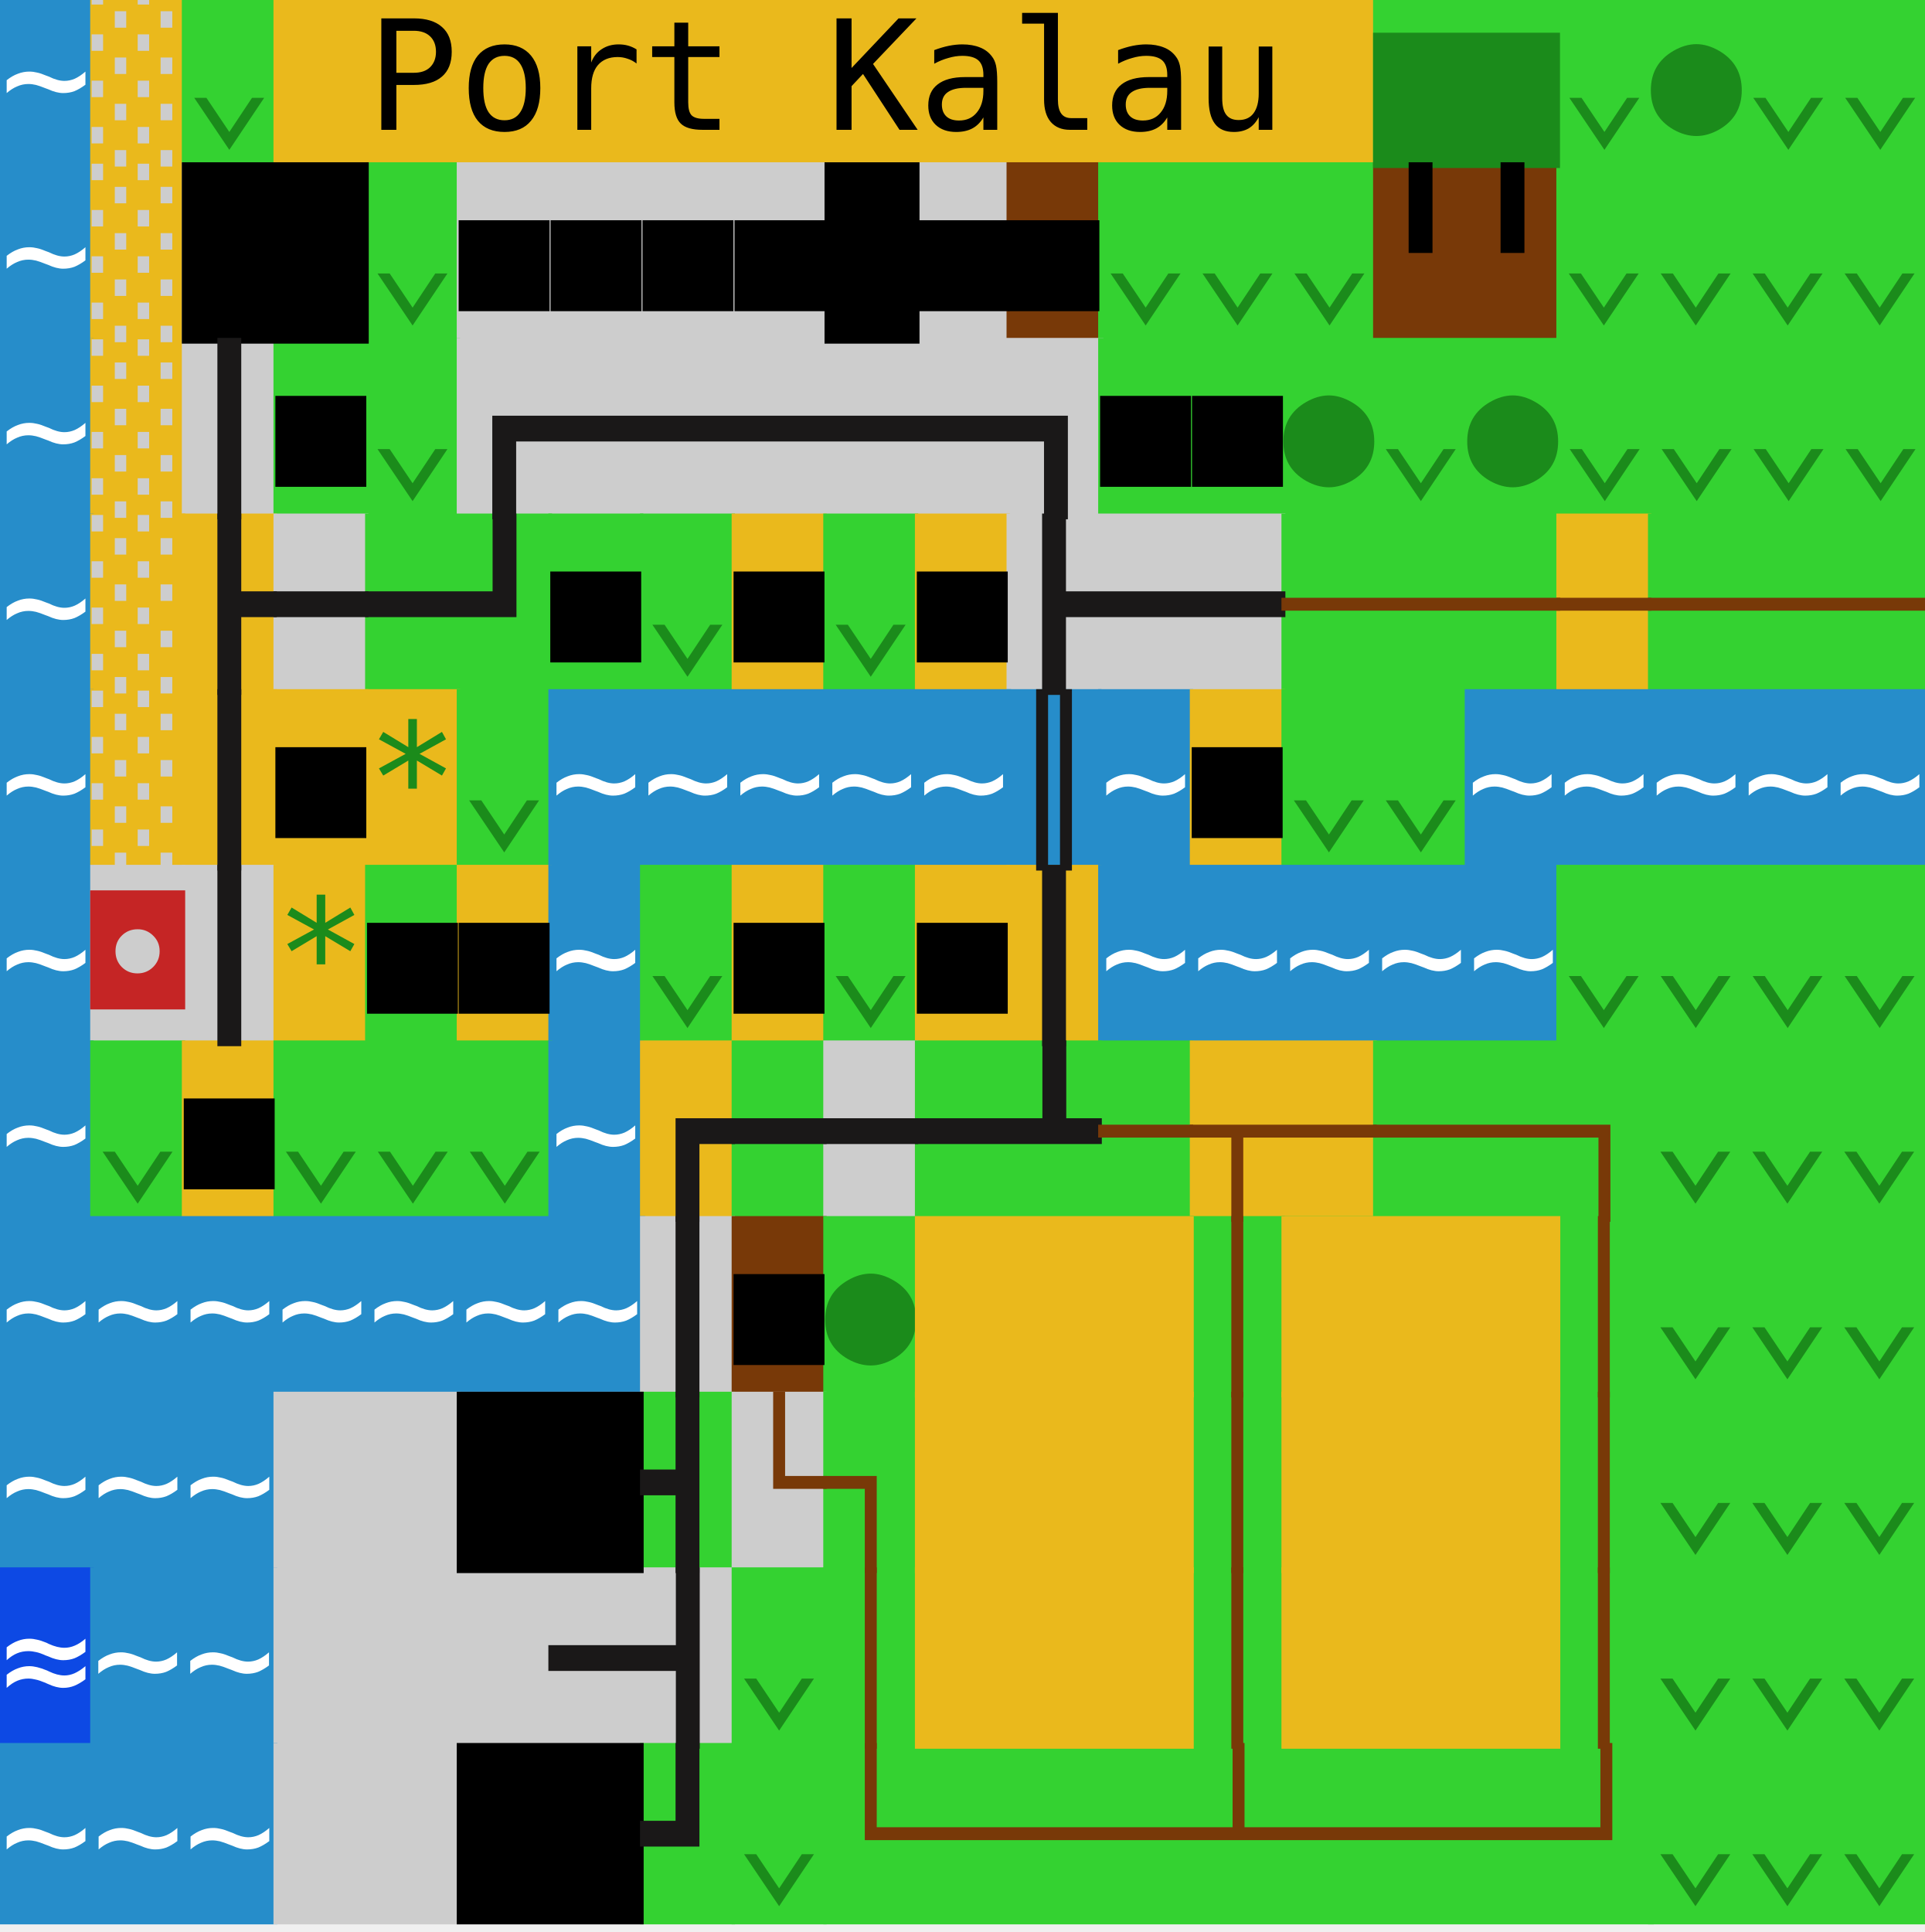
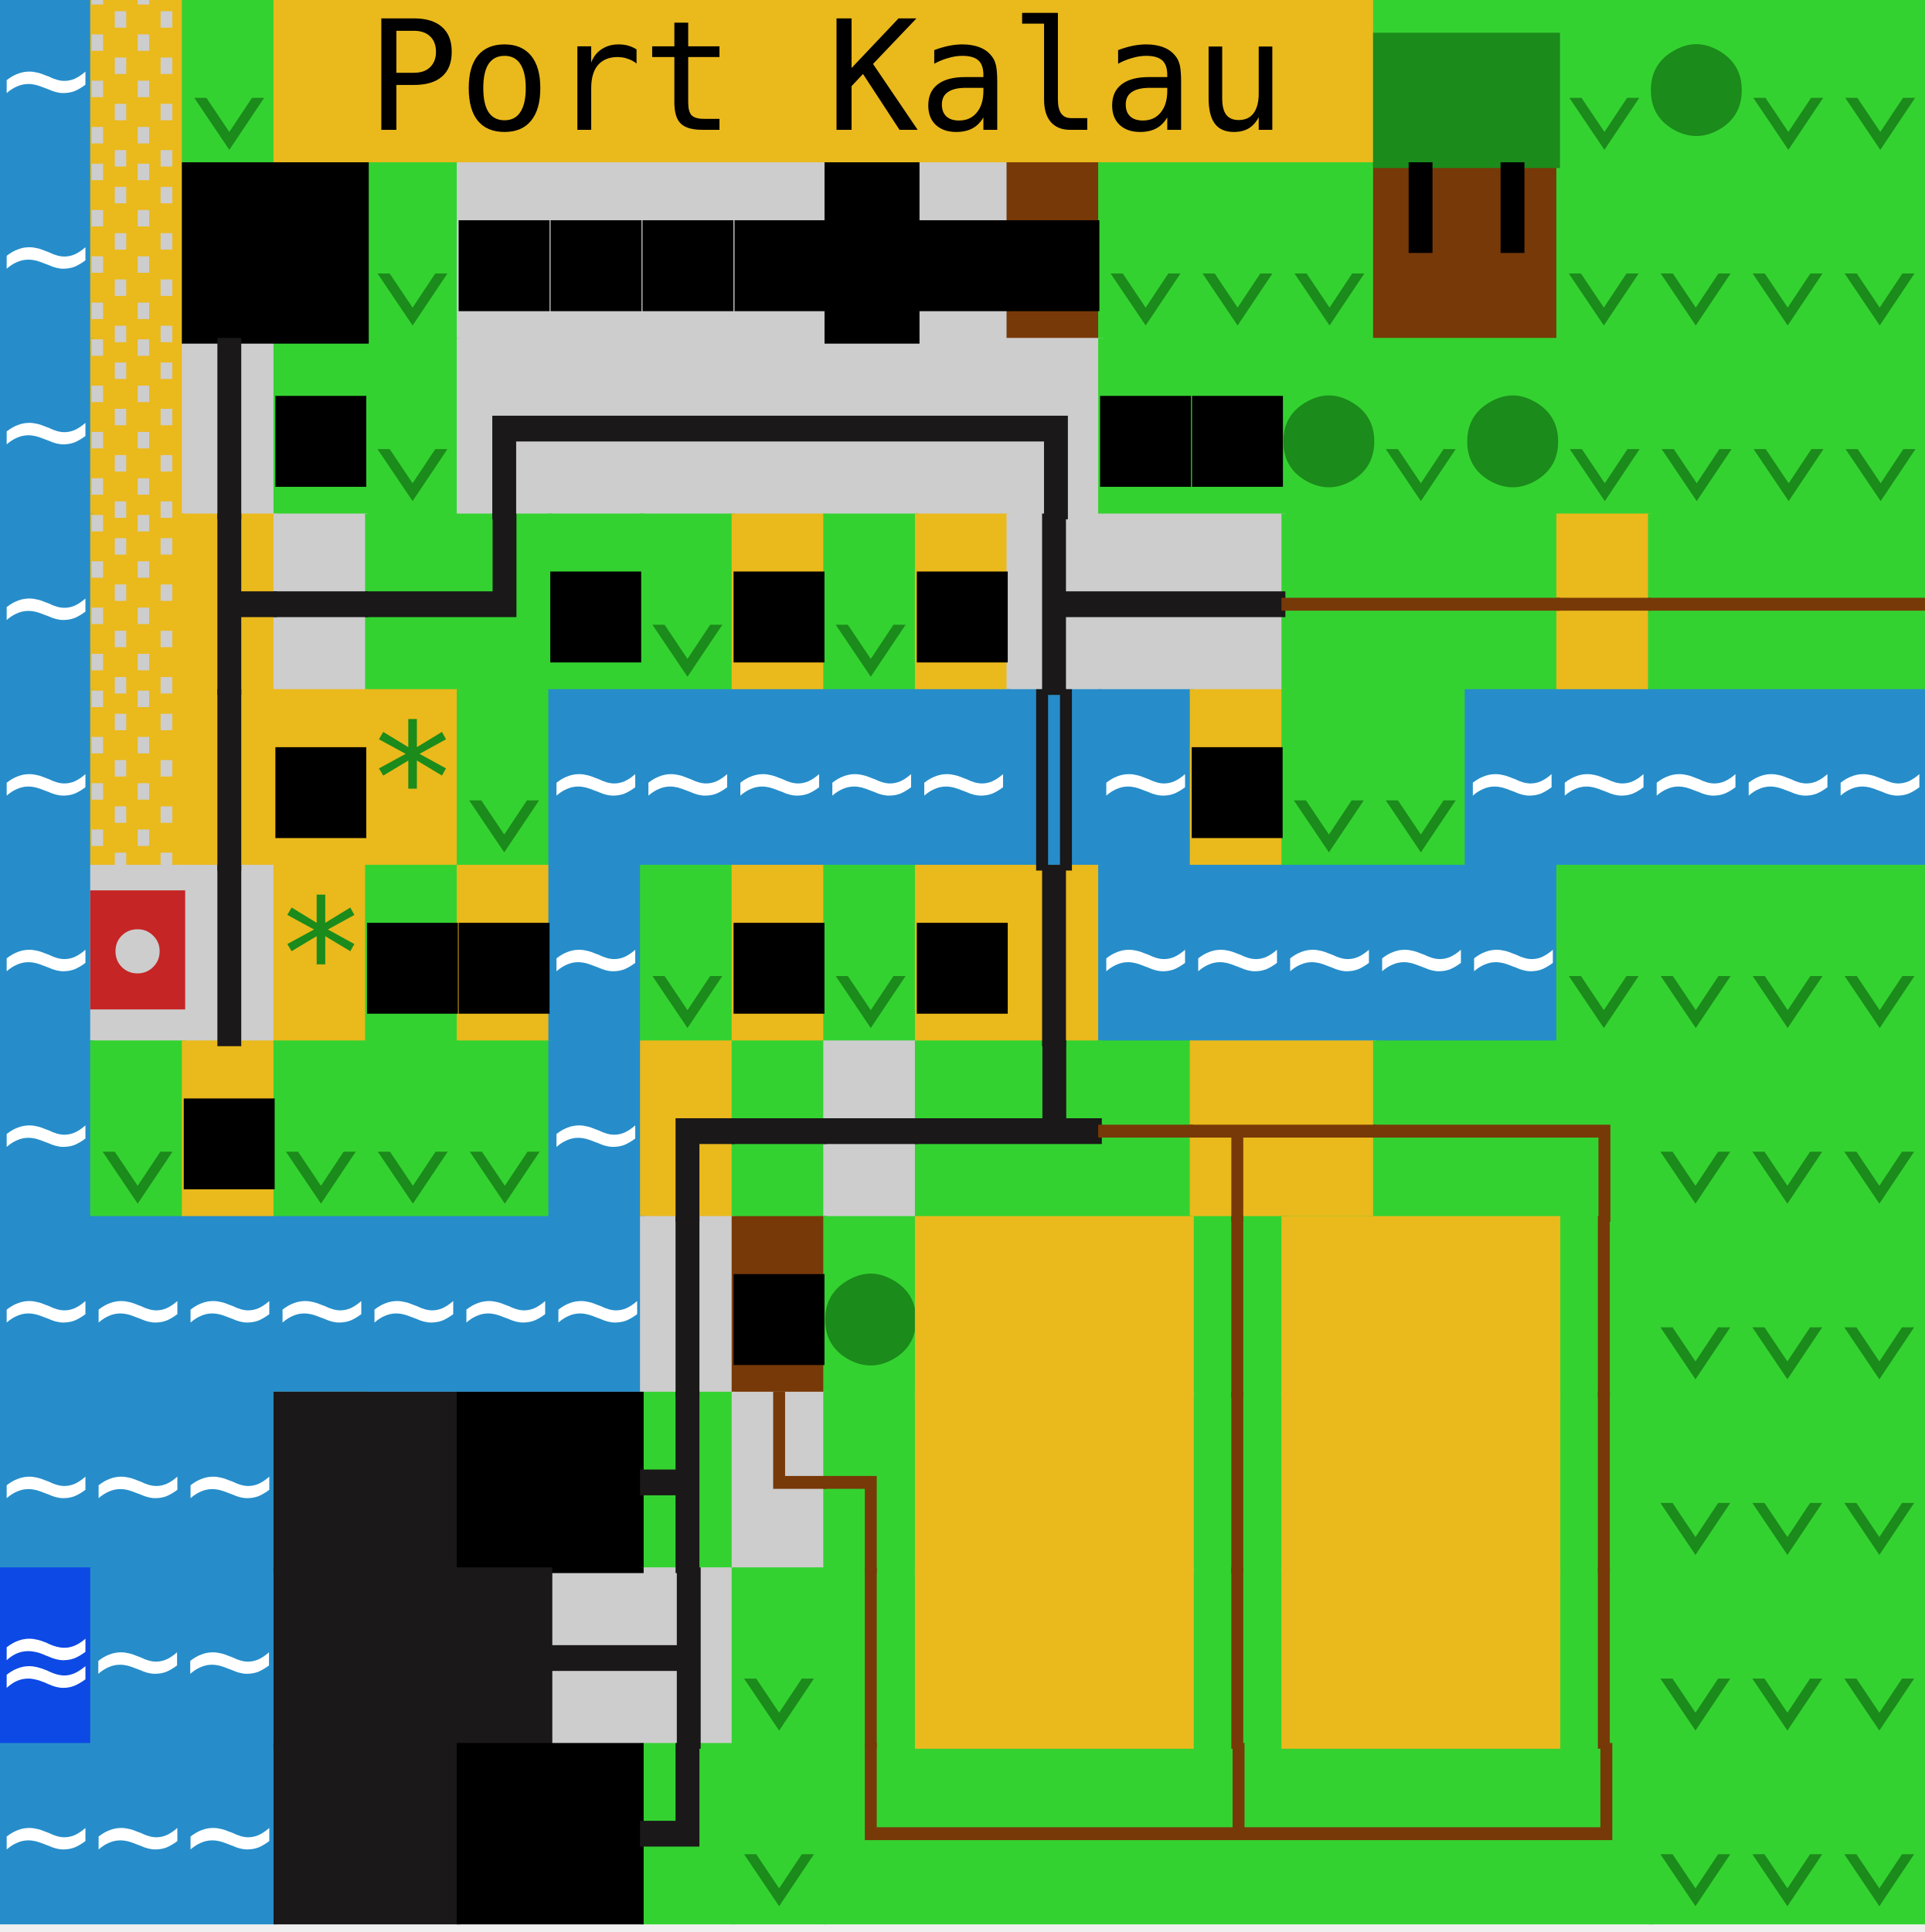
<svg xmlns="http://www.w3.org/2000/svg" version="1.1" width="126.0px" height="126.5px" viewBox="0 0 126.0 126.5" style="letter-spacing:0em;font-size:10px;font-family:'DejaVu Sans Mono';stroke:none">
  <text y="8.5" x="0.0" style="fill:#268dca">█</text>
  <text y="8.5" x="6.0" style="fill:#eab91c">█</text>
  <text y="8.5" x="12.0" style="fill:#34d231">█</text>
  <text y="8.5" x="18.0" style="fill:#eab91c">█</text>
  <text y="8.5" x="24.0" style="fill:#eab91c">██████████</text>
  <text y="8.5" x="84.0" style="fill:#eab91c">█</text>
  <text y="8.5" x="90.0" style="fill:#34d231">██████</text>
  <text y="20.0" x="0.0" style="fill:#268dca">█</text>
  <text y="20.0" x="6.0" style="fill:#eab91c">█</text>
  <text y="20.0" x="12.0" style="fill:#cdcdcd">██</text>
  <text y="20.0" x="24.0" style="fill:#34d231">█</text>
  <text y="20.0" x="30.0" style="fill:#cdcdcd">██████</text>
  <text y="20.0" x="66.0" style="fill:#783908">█</text>
  <text y="20.0" x="72.0" style="fill:#34d231">███</text>
  <text y="20.0" x="90.0" style="fill:#783908">██</text>
  <text y="20.0" x="102.0" style="fill:#34d231">████</text>
  <text y="31.5" x="0.0" style="fill:#268dca">█</text>
  <text y="31.5" x="6.0" style="fill:#eab91c">█</text>
  <text y="31.5" x="12.0" style="fill:#cdcdcd">█</text>
  <text y="31.5" x="18.0" style="fill:#34d231">█</text>
  <text y="31.5" x="24.0" style="fill:#34d231">█</text>
  <text y="31.5" x="30.0" style="fill:#cdcdcd">███████</text>
  <text y="31.5" x="72.0" style="fill:#34d231">██</text>
  <text y="31.5" x="84.0" style="fill:#34d231">███████</text>
  <text y="43.0" x="0.0" style="fill:#268dca">█</text>
  <text y="43.0" x="6.0" style="fill:#eab91c">█</text>
  <text y="43.0" x="12.0" style="fill:#eab91c">█</text>
  <text y="43.0" x="18.0" style="fill:#cdcdcd">█</text>
  <text y="43.0" x="24.0" style="fill:#34d231">██</text>
  <text y="43.0" x="36.0" style="fill:#34d231">█</text>
  <text y="43.0" x="42.0" style="fill:#34d231">█</text>
  <text y="43.0" x="48.0" style="fill:#eab91c">█</text>
  <text y="43.0" x="54.0" style="fill:#34d231">█</text>
  <text y="43.0" x="60.0" style="fill:#eab91c">█</text>
  <text y="43.0" x="66.0" style="fill:#cdcdcd">███</text>
  <text y="43.0" x="84.0" style="fill:#34d231">███</text>
  <text y="43.0" x="102.0" style="fill:#eab91c">█</text>
  <text y="43.0" x="108.0" style="fill:#34d231">███</text>
  <text y="54.5" x="0.0" style="fill:#268dca">█</text>
  <text y="54.5" x="6.0" style="fill:#eab91c">█</text>
  <text y="54.5" x="12.0" style="fill:#eab91c">█</text>
  <text y="54.5" x="18.0" style="fill:#eab91c">█</text>
  <text y="54.5" x="24.0" style="fill:#eab91c">█</text>
  <text y="54.5" x="30.0" style="fill:#34d231">█</text>
  <text y="54.5" x="36.0" style="fill:#268dca">█████</text>
  <text y="54.5" x="66.0" style="fill:#268dca">█</text>
  <text y="54.5" x="72.0" style="fill:#268dca">█</text>
  <text y="54.5" x="78.0" style="fill:#eab91c">█</text>
  <text y="54.5" x="84.0" style="fill:#34d231">██</text>
  <text y="54.5" x="96.0" style="fill:#268dca">█████</text>
  <text y="66.0" x="0.0" style="fill:#268dca">█</text>
  <text y="66.0" x="6.0" style="fill:#cdcdcd">█</text>
  <text y="66.0" x="12.0" style="fill:#cdcdcd">█</text>
  <text y="66.0" x="18.0" style="fill:#eab91c">█</text>
  <text y="66.0" x="24.0" style="fill:#34d231">█</text>
  <text y="66.0" x="30.0" style="fill:#eab91c">█</text>
  <text y="66.0" x="36.0" style="fill:#268dca">█</text>
  <text y="66.0" x="42.0" style="fill:#34d231">█</text>
  <text y="66.0" x="48.0" style="fill:#eab91c">█</text>
  <text y="66.0" x="54.0" style="fill:#34d231">█</text>
  <text y="66.0" x="60.0" style="fill:#eab91c">█</text>
  <text y="66.0" x="66.0" style="fill:#eab91c">█</text>
  <text y="66.0" x="72.0" style="fill:#268dca">█████</text>
  <text y="66.0" x="102.0" style="fill:#34d231">████</text>
  <text y="77.5" x="0.0" style="fill:#268dca">█</text>
  <text y="77.5" x="6.0" style="fill:#34d231">█</text>
  <text y="77.5" x="12.0" style="fill:#eab91c">█</text>
  <text y="77.5" x="18.0" style="fill:#34d231">███</text>
  <text y="77.5" x="36.0" style="fill:#268dca">█</text>
  <text y="77.5" x="42.0" style="fill:#eab91c">█</text>
  <text y="77.5" x="48.0" style="fill:#34d231">█</text>
  <text y="77.5" x="54.0" style="fill:#cdcdcd">█</text>
  <text y="77.5" x="60.0" style="fill:#34d231">██</text>
  <text y="77.5" x="72.0" style="fill:#34d231">█</text>
  <text y="77.5" x="78.0" style="fill:#eab91c">██</text>
  <text y="77.5" x="90.0" style="fill:#34d231">███</text>
  <text y="77.5" x="108.0" style="fill:#34d231">███</text>
  <text y="89.0" x="0.0" style="fill:#268dca">███████</text>
  <text y="89.0" x="42.0" style="fill:#cdcdcd">█</text>
  <text y="89.0" x="48.0" style="fill:#783908">█</text>
  <text y="89.0" x="54.0" style="fill:#34d231">█</text>
  <text y="89.0" x="60.0" style="fill:#34d231">███</text>
  <text y="89.0" x="78.0" style="fill:#34d231">█</text>
  <text y="89.0" x="84.0" style="fill:#34d231">███</text>
  <text y="89.0" x="102.0" style="fill:#34d231">█</text>
  <text y="89.0" x="108.0" style="fill:#34d231">███</text>
  <text y="100.5" x="0.0" style="fill:#268dca">███</text>
-   <text y="100.5" x="18.0" style="fill:#cdcdcd">██</text>
+   <text y="100.5" x="18.0" style="fill:#eab91c">█</text>
+   <text y="100.5" x="24.0" style="fill:#cdcdcd">█</text>
  <text y="100.5" x="30.0" style="fill:#cdcdcd">██</text>
  <text y="100.5" x="42.0" style="fill:#34d231">█</text>
  <text y="100.5" x="48.0" style="fill:#cdcdcd">█</text>
  <text y="100.5" x="54.0" style="fill:#34d231">█</text>
  <text y="100.5" x="60.0" style="fill:#34d231">███</text>
  <text y="100.5" x="78.0" style="fill:#34d231">█</text>
  <text y="100.5" x="84.0" style="fill:#34d231">███</text>
  <text y="100.5" x="102.0" style="fill:#34d231">█</text>
  <text y="100.5" x="108.0" style="fill:#34d231">███</text>
  <text y="112.0" x="0.0" style="fill:#0d49e4">█</text>
  <text y="112.0" x="6.0" style="fill:#268dca">██</text>
-   <text y="112.0" x="18.0" style="fill:#cdcdcd">███</text>
-   <text y="112.0" x="36.0" style="fill:#cdcdcd">██</text>
+   <text y="112.0" x="18.0" style="fill:#cdcdcd">█████</text>
  <text y="112.0" x="48.0" style="fill:#34d231">█</text>
  <text y="112.0" x="54.0" style="fill:#34d231">█</text>
  <text y="112.0" x="60.0" style="fill:#34d231">███</text>
  <text y="112.0" x="78.0" style="fill:#34d231">█</text>
  <text y="112.0" x="84.0" style="fill:#34d231">███</text>
  <text y="112.0" x="102.0" style="fill:#34d231">█</text>
  <text y="112.0" x="108.0" style="fill:#34d231">███</text>
  <text y="123.5" x="0.0" style="fill:#268dca">███</text>
  <text y="123.5" x="18.0" style="fill:#cdcdcd">██</text>
  <text y="123.5" x="30.0" style="fill:#cdcdcd">██</text>
  <text y="123.5" x="42.0" style="fill:#34d231">█</text>
  <text y="123.5" x="48.0" style="fill:#34d231">█</text>
  <text y="123.5" x="54.0" style="fill:#34d231">█████████</text>
  <text y="123.5" x="108.0" style="fill:#34d231">███</text>
  <text y="8.5" x="0.0" style="fill:#ffffff">~</text>
  <text y="8.5" x="6.0" style="fill:#cdcdcd">░</text>
  <text y="8.5" x="12.0" style="fill:#1b8b1b">⌄</text>
  <text y="8.5" x="18.0" style="fill:#eab91c"> </text>
  <text y="8.5" x="24.0" style="fill:#000000">Port Kalau</text>
  <text y="8.5" x="84.0" style="fill:#eab91c"> </text>
  <text y="8.5" x="90.0" style="fill:#1b8b1b">▆▆⌄●⌄⌄</text>
  <text y="20.0" x="0.0" style="fill:#ffffff">~</text>
  <text y="20.0" x="6.0" style="fill:#cdcdcd">░</text>
  <text y="20.0" x="12.0" style="fill:#000000">██</text>
  <text y="20.0" x="24.0" style="fill:#1b8b1b">⌄</text>
  <text y="20.0" x="30.0" style="fill:#000000">■■■■█■</text>
  <text y="20.0" x="66.0" style="fill:#000000">■</text>
  <text y="20.0" x="72.0" style="fill:#1b8b1b">⌄⌄⌄</text>
  <text y="20.0" x="90.0" style="fill:#000000">╹╹</text>
  <text y="20.0" x="102.0" style="fill:#1b8b1b">⌄⌄⌄⌄</text>
  <text y="31.5" x="0.0" style="fill:#ffffff">~</text>
  <text y="31.5" x="6.0" style="fill:#cdcdcd">░</text>
  <text y="31.5" x="12.0" style="fill:#1a1818">┃</text>
  <text y="31.5" x="18.0" style="fill:#000000">■</text>
  <text y="31.5" x="24.0" style="fill:#1b8b1b">⌄</text>
  <text y="31.5" x="30.0" style="fill:#1a1818">┏━━━━━┓</text>
  <text y="31.5" x="72.0" style="fill:#000000">■■</text>
  <text y="31.5" x="84.0" style="fill:#1b8b1b">●⌄●⌄⌄⌄⌄</text>
  <text y="43.0" x="0.0" style="fill:#ffffff">~</text>
  <text y="43.0" x="6.0" style="fill:#cdcdcd">░</text>
  <text y="43.0" x="12.0" style="fill:#1a1818">┣</text>
  <text y="43.0" x="18.0" style="fill:#1a1818">━</text>
  <text y="43.0" x="24.0" style="fill:#1a1818">━┛</text>
  <text y="43.0" x="36.0" style="fill:#000000">■</text>
  <text y="43.0" x="42.0" style="fill:#1b8b1b">⌄</text>
  <text y="43.0" x="48.0" style="fill:#000000">■</text>
  <text y="43.0" x="54.0" style="fill:#1b8b1b">⌄</text>
  <text y="43.0" x="60.0" style="fill:#000000">■</text>
  <text y="43.0" x="66.0" style="fill:#1a1818">┣━━</text>
  <text y="43.0" x="84.0" style="fill:#783908">───</text>
  <text y="43.0" x="102.0" style="fill:#783908">─</text>
  <text y="43.0" x="108.0" style="fill:#783908">───</text>
  <text y="54.5" x="0.0" style="fill:#ffffff">~</text>
  <text y="54.5" x="6.0" style="fill:#cdcdcd">░</text>
  <text y="54.5" x="12.0" style="fill:#1a1818">┃</text>
  <text y="54.5" x="18.0" style="fill:#000000">■</text>
  <text y="54.5" x="24.0" style="fill:#1b8b1b">*</text>
  <text y="54.5" x="30.0" style="fill:#1b8b1b">⌄</text>
  <text y="54.5" x="36.0" style="fill:#ffffff">~~~~~</text>
  <text y="54.5" x="66.0" style="fill:#1a1818">║</text>
  <text y="54.5" x="72.0" style="fill:#ffffff">~</text>
  <text y="54.5" x="78.0" style="fill:#000000">■</text>
  <text y="54.5" x="84.0" style="fill:#1b8b1b">⌄⌄</text>
  <text y="54.5" x="96.0" style="fill:#ffffff">~~~~~</text>
  <text y="66.0" x="0.0" style="fill:#ffffff">~</text>
  <text y="66.0" x="6.0" style="fill:#c52525">◘</text>
  <text y="66.0" x="12.0" style="fill:#1a1818">┃</text>
  <text y="66.0" x="18.0" style="fill:#1b8b1b">*</text>
  <text y="66.0" x="24.0" style="fill:#000000">■</text>
  <text y="66.0" x="30.0" style="fill:#000000">■</text>
  <text y="66.0" x="36.0" style="fill:#ffffff">~</text>
  <text y="66.0" x="42.0" style="fill:#1b8b1b">⌄</text>
  <text y="66.0" x="48.0" style="fill:#000000">■</text>
  <text y="66.0" x="54.0" style="fill:#1b8b1b">⌄</text>
  <text y="66.0" x="60.0" style="fill:#000000">■</text>
  <text y="66.0" x="66.0" style="fill:#1a1818">┃</text>
  <text y="66.0" x="72.0" style="fill:#ffffff">~~~~~</text>
  <text y="66.0" x="102.0" style="fill:#1b8b1b">⌄⌄⌄⌄</text>
  <text y="77.5" x="0.0" style="fill:#ffffff">~</text>
  <text y="77.5" x="6.0" style="fill:#1b8b1b">⌄</text>
  <text y="77.5" x="12.0" style="fill:#000000">■</text>
  <text y="77.5" x="18.0" style="fill:#1b8b1b">⌄⌄⌄</text>
  <text y="77.5" x="36.0" style="fill:#ffffff">~</text>
  <text y="77.5" x="42.0" style="fill:#1a1818">┏</text>
  <text y="77.5" x="48.0" style="fill:#1a1818">━</text>
  <text y="77.5" x="54.0" style="fill:#1a1818">━</text>
  <text y="77.5" x="60.0" style="fill:#1a1818">━┻</text>
  <text y="77.5" x="72.0" style="fill:#783908">─</text>
  <text y="77.5" x="78.0" style="fill:#783908">┬─</text>
  <text y="77.5" x="90.0" style="fill:#783908">──┐</text>
  <text y="77.5" x="108.0" style="fill:#1b8b1b">⌄⌄⌄</text>
  <text y="89.0" x="0.0" style="fill:#ffffff">~~~~~~~</text>
  <text y="89.0" x="42.0" style="fill:#1a1818">┃</text>
  <text y="89.0" x="48.0" style="fill:#000000">■</text>
  <text y="89.0" x="54.0" style="fill:#1b8b1b">●</text>
  <text y="89.0" x="60.0" style="fill:#eab91c">███</text>
  <text y="89.0" x="78.0" style="fill:#783908">│</text>
  <text y="89.0" x="84.0" style="fill:#eab91c">███</text>
  <text y="89.0" x="102.0" style="fill:#783908">│</text>
  <text y="89.0" x="108.0" style="fill:#1b8b1b">⌄⌄⌄</text>
  <text y="100.5" x="0.0" style="fill:#ffffff">~~~</text>
-   <text y="100.5" x="18.0" style="fill:#cdcdcd">  </text>
+   <text y="100.5" x="18.0" style="fill:#1a1818">█</text>
+   <text y="100.5" x="24.0" style="fill:#1a1818">█</text>
  <text y="100.5" x="30.0" style="fill:#000000">██</text>
  <text y="100.5" x="42.0" style="fill:#1a1818">┫</text>
  <text y="100.5" x="48.0" style="fill:#783908">└</text>
  <text y="100.5" x="54.0" style="fill:#783908">┐</text>
  <text y="100.5" x="60.0" style="fill:#eab91c">███</text>
  <text y="100.5" x="78.0" style="fill:#783908">│</text>
  <text y="100.5" x="84.0" style="fill:#eab91c">███</text>
  <text y="100.5" x="102.0" style="fill:#783908">│</text>
  <text y="100.5" x="108.0" style="fill:#1b8b1b">⌄⌄⌄</text>
  <text y="112.0" x="0.0" style="fill:#ffffff">≈</text>
  <text y="112.0" x="6.0" style="fill:#ffffff">~~</text>
-   <text y="112.0" x="18.0" style="fill:#cdcdcd">   </text>
-   <text y="112.0" x="36.0" style="fill:#1a1818">━┫</text>
+   <text y="112.0" x="18.0" style="fill:#1a1818">███━┫</text>
  <text y="112.0" x="48.0" style="fill:#1b8b1b">⌄</text>
  <text y="112.0" x="54.0" style="fill:#783908">│</text>
  <text y="112.0" x="60.0" style="fill:#eab91c">███</text>
  <text y="112.0" x="78.0" style="fill:#783908">│</text>
  <text y="112.0" x="84.0" style="fill:#eab91c">███</text>
  <text y="112.0" x="102.0" style="fill:#783908">│</text>
  <text y="112.0" x="108.0" style="fill:#1b8b1b">⌄⌄⌄</text>
  <text y="123.5" x="0.0" style="fill:#ffffff">~~~</text>
-   <text y="123.5" x="18.0" style="fill:#cdcdcd">  </text>
+   <text y="123.5" x="18.0" style="fill:#1a1818">██</text>
  <text y="123.5" x="30.0" style="fill:#000000">██</text>
  <text y="123.5" x="42.0" style="fill:#1a1818">┛</text>
  <text y="123.5" x="48.0" style="fill:#1b8b1b">⌄</text>
  <text y="123.5" x="54.0" style="fill:#783908">└───┴───┘</text>
  <text y="123.5" x="108.0" style="fill:#1b8b1b">⌄⌄⌄</text>
</svg>
